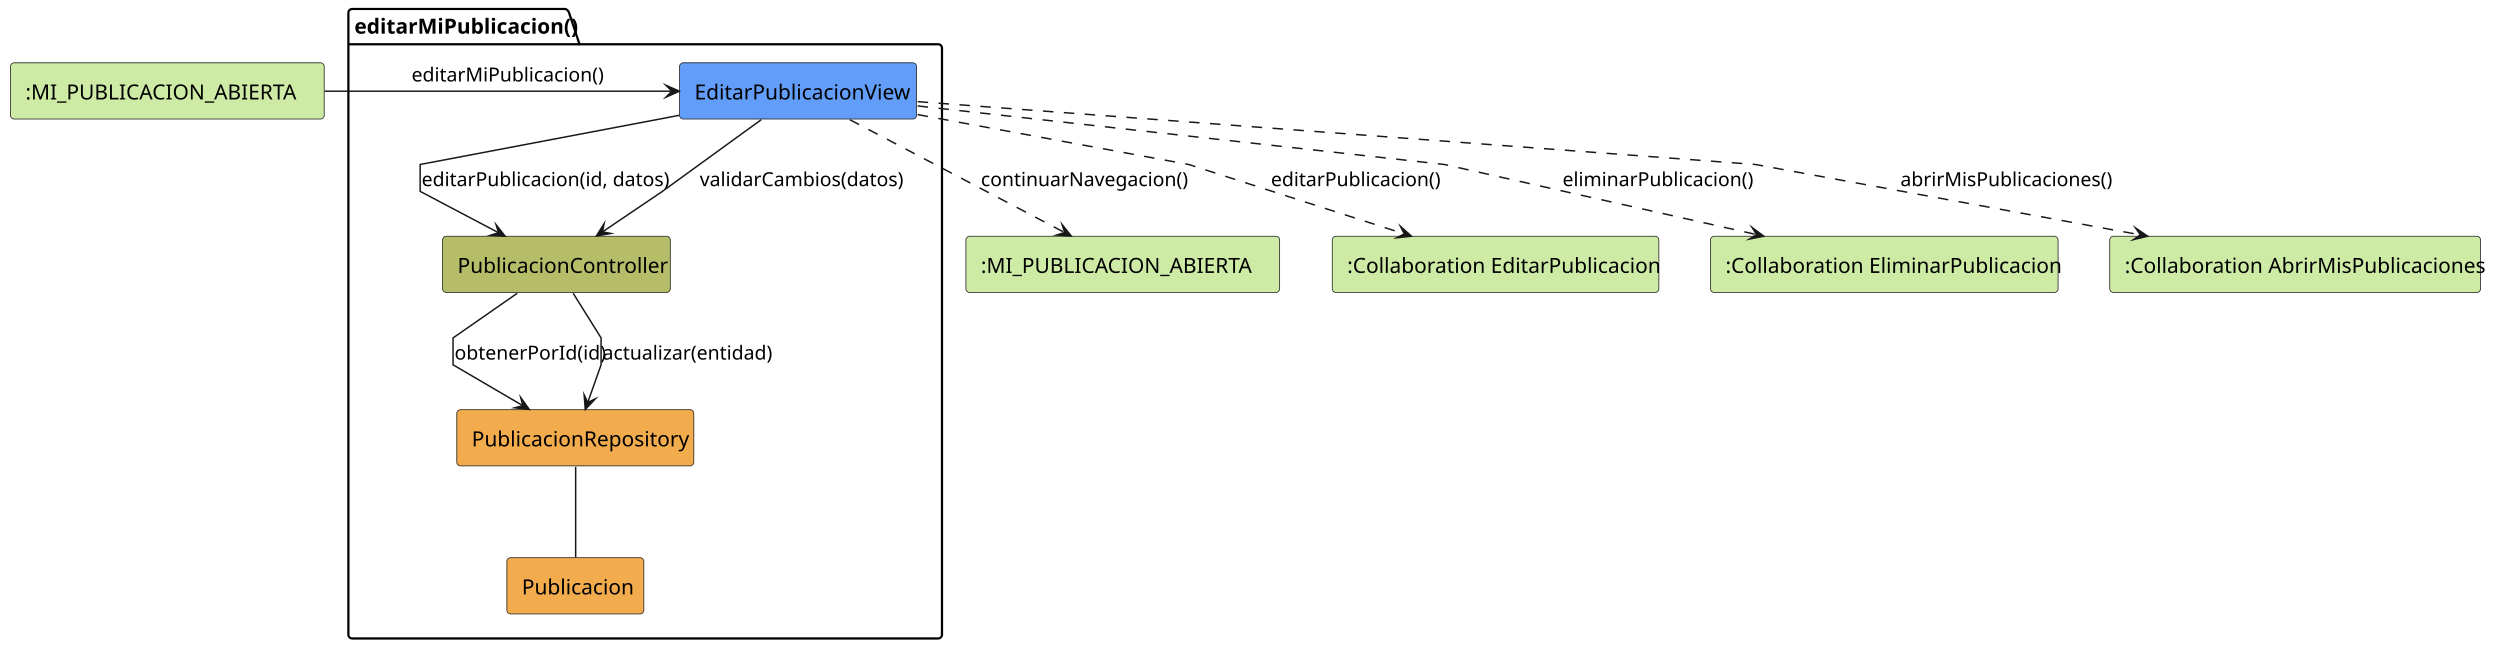
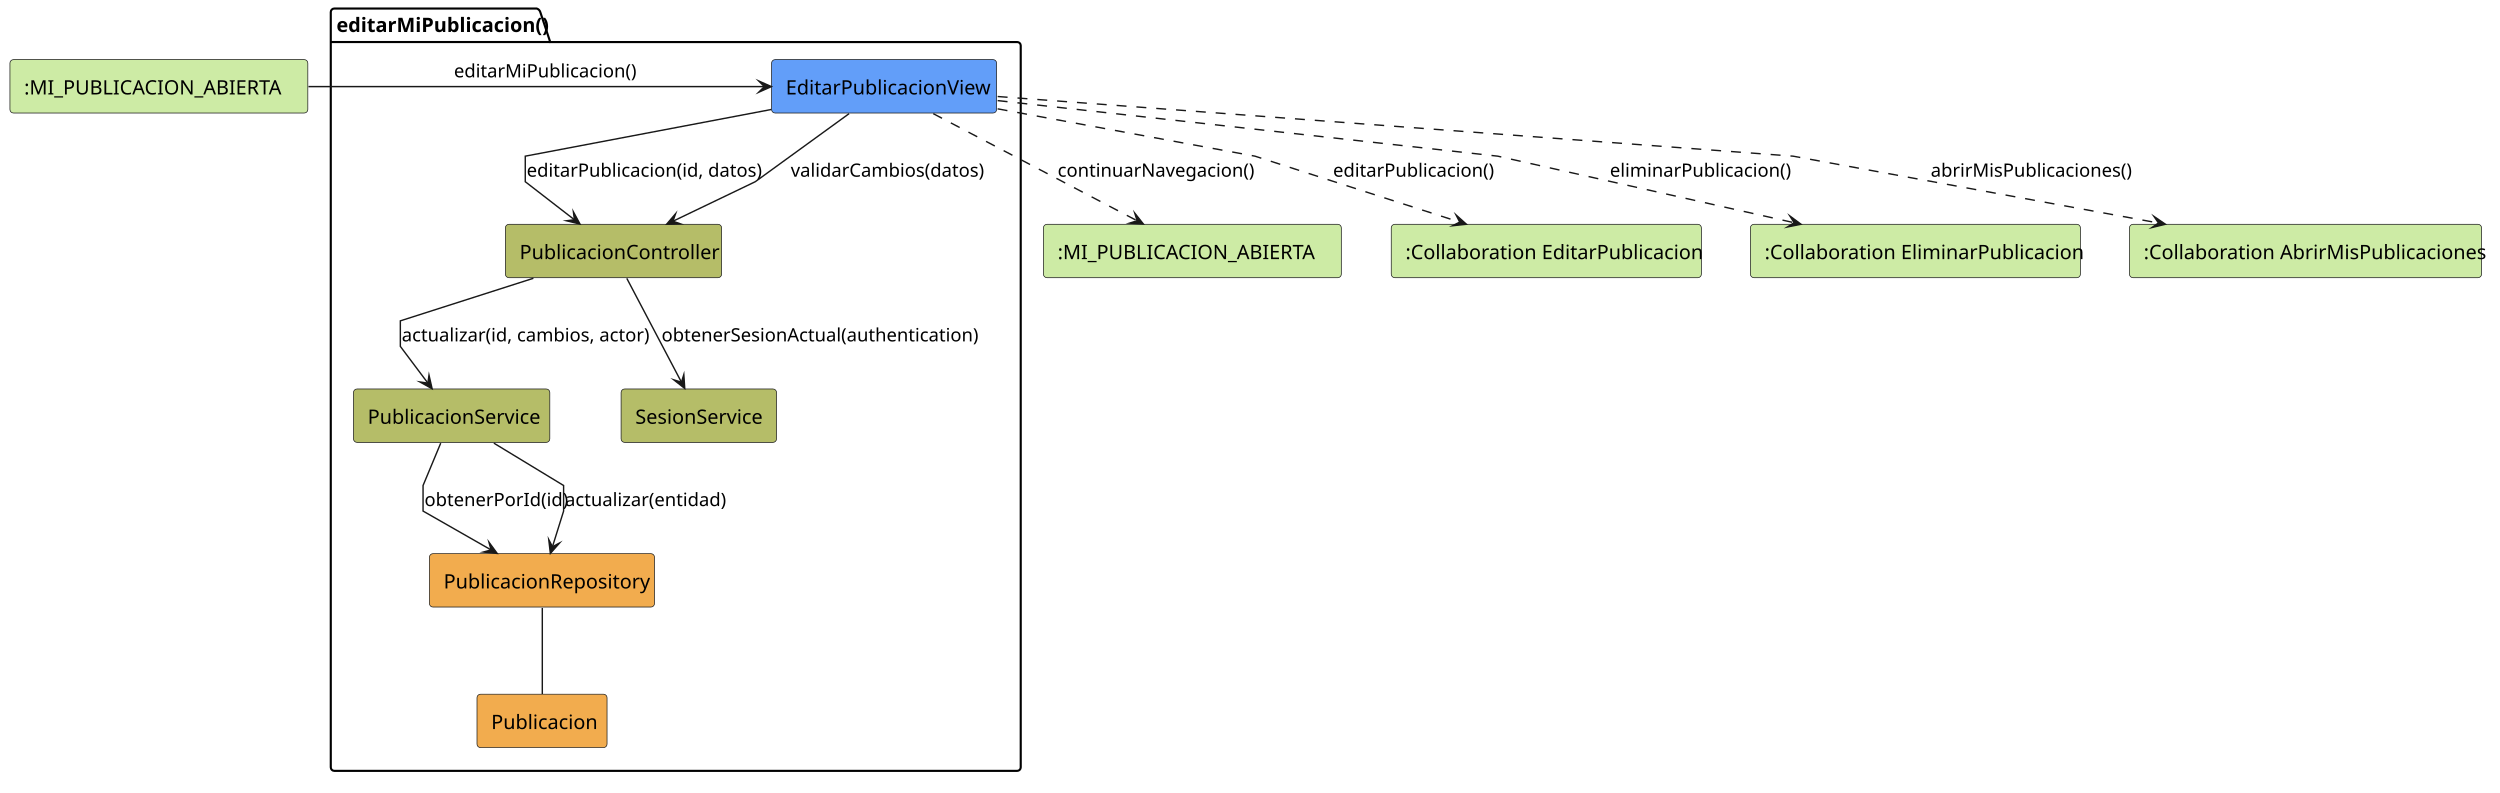
- <svg xmlns="http://www.w3.org/2000/svg" contentStyleType="text/css" data-diagram-type="DESCRIPTION" height="442px" preserveAspectRatio="none" style="width:1672px;height:442px;background:#FFFFFF;" version="1.1" viewBox="0 0 1672 442" width="1672px" zoomAndPan="magnify">
+ <svg xmlns="http://www.w3.org/2000/svg" contentStyleType="text/css" data-diagram-type="DESCRIPTION" height="558px" preserveAspectRatio="none" style="width:1761px;height:558px;background:#FFFFFF;" version="1.1" viewBox="0 0 1761 558" width="1761px" zoomAndPan="magnify">
  <defs />
  <g>
    <g class="cluster" data-qualified-name="editarMiPublicacion" data-source-line="4" id="ent0002">
-       <path d="M235.5,6 L378.072,6 A3.75,3.75 0 0 1 380.572,8.5 L387.572,29.609 L627.5,29.609 A2.5,2.5 0 0 1 630,32.109 L630,424.5 A2.5,2.5 0 0 1 627.5,427 L235.5,427 A2.5,2.5 0 0 1 233,424.5 L233,8.5 A2.5,2.5 0 0 1 235.5,6" fill="none" style="stroke:#000000;stroke-width:1.5;" />
+       <path d="M235.5,6 L378.072,6 A3.75,3.75 0 0 1 380.572,8.5 L387.572,29.609 L716.5,29.609 A2.5,2.5 0 0 1 719,32.109 L719,540.5 A2.5,2.5 0 0 1 716.5,543 L235.5,543 A2.5,2.5 0 0 1 233,540.5 L233,8.5 A2.5,2.5 0 0 1 235.5,6" fill="none" style="stroke:#000000;stroke-width:1.5;" />
      <line style="stroke:#000000;stroke-width:1.5;" x1="233" x2="387.572" y1="29.609" y2="29.609" />
      <text fill="#000000" font-family="sans-serif" font-size="14" font-weight="700" lengthAdjust="spacing" textLength="141.572" x="237" y="22.533">editarMiPublicacion()</text>
    </g>
    <g class="entity" data-qualified-name="editarMiPublicacion.EditarPublicacionView" data-source-line="5" id="ent0003">
-       <rect fill="#629EF9" height="37.609" rx="2.5" ry="2.5" style="stroke:#181818;stroke-width:0.5;" width="158.517" x="454.5" y="42" />
-       <text fill="#000000" font-family="sans-serif" font-size="14" lengthAdjust="spacing" textLength="138.517" x="464.5" y="66.533">EditarPublicacionView</text>
+       <rect fill="#629EF9" height="37.609" rx="2.5" ry="2.5" style="stroke:#181818;stroke-width:0.5;" width="158.517" x="543.5" y="42" />
+       <text fill="#000000" font-family="sans-serif" font-size="14" lengthAdjust="spacing" textLength="138.517" x="553.5" y="66.533">EditarPublicacionView</text>
    </g>
    <g class="entity" data-qualified-name="editarMiPublicacion.PublicacionController" data-source-line="6" id="ent0004">
-       <rect fill="#B5BD68" height="37.609" rx="2.5" ry="2.5" style="stroke:#181818;stroke-width:0.5;" width="152.289" x="296" y="158" />
-       <text fill="#000000" font-family="sans-serif" font-size="14" lengthAdjust="spacing" textLength="132.289" x="306" y="182.533">PublicacionController</text>
+       <rect fill="#B5BD68" height="37.609" rx="2.5" ry="2.5" style="stroke:#181818;stroke-width:0.5;" width="152.289" x="356" y="158" />
+       <text fill="#000000" font-family="sans-serif" font-size="14" lengthAdjust="spacing" textLength="132.289" x="366" y="182.533">PublicacionController</text>
    </g>
-     <g class="entity" data-qualified-name="editarMiPublicacion.PublicacionRepository" data-source-line="7" id="ent0005">
-       <rect fill="#F2AC4E" height="37.609" rx="2.5" ry="2.5" style="stroke:#181818;stroke-width:0.5;" width="158.517" x="305.5" y="274" />
-       <text fill="#000000" font-family="sans-serif" font-size="14" lengthAdjust="spacing" textLength="138.517" x="315.5" y="298.533">PublicacionRepository</text>
+     <g class="entity" data-qualified-name="editarMiPublicacion.PublicacionService" data-source-line="7" id="ent0005">
+       <rect fill="#B5BD68" height="37.609" rx="2.5" ry="2.5" style="stroke:#181818;stroke-width:0.5;" width="138.282" x="249" y="274" />
+       <text fill="#000000" font-family="sans-serif" font-size="14" lengthAdjust="spacing" textLength="118.282" x="259" y="298.533">PublicacionService</text>
    </g>
-     <g class="entity" data-qualified-name="editarMiPublicacion.Publicacion" data-source-line="8" id="ent0006">
-       <rect fill="#F2AC4E" height="37.609" rx="2.5" ry="2.5" style="stroke:#181818;stroke-width:0.5;" width="91.6" x="339" y="373" />
-       <text fill="#000000" font-family="sans-serif" font-size="14" lengthAdjust="spacing" textLength="71.6" x="349" y="397.533">Publicacion</text>
+     <g class="entity" data-qualified-name="editarMiPublicacion.SesionService" data-source-line="8" id="ent0006">
+       <rect fill="#B5BD68" height="37.609" rx="2.5" ry="2.5" style="stroke:#181818;stroke-width:0.5;" width="109.489" x="437.5" y="274" />
+       <text fill="#000000" font-family="sans-serif" font-size="14" lengthAdjust="spacing" textLength="89.489" x="447.5" y="298.533">SesionService</text>
+     </g>
+     <g class="entity" data-qualified-name="editarMiPublicacion.PublicacionRepository" data-source-line="9" id="ent0007">
+       <rect fill="#F2AC4E" height="37.609" rx="2.5" ry="2.5" style="stroke:#181818;stroke-width:0.5;" width="158.517" x="302.5" y="390" />
+       <text fill="#000000" font-family="sans-serif" font-size="14" lengthAdjust="spacing" textLength="138.517" x="312.5" y="414.533">PublicacionRepository</text>
+     </g>
+     <g class="entity" data-qualified-name="editarMiPublicacion.Publicacion" data-source-line="10" id="ent0008">
+       <rect fill="#F2AC4E" height="37.609" rx="2.5" ry="2.5" style="stroke:#181818;stroke-width:0.5;" width="91.6" x="336" y="489" />
+       <text fill="#000000" font-family="sans-serif" font-size="14" lengthAdjust="spacing" textLength="71.6" x="346" y="513.533">Publicacion</text>
    </g>
    <g class="entity" data-qualified-name="EstadoEntrada" data-source-line="3" id="ent0001">
      <rect fill="#CDEBA5" height="37.609" rx="2.5" ry="2.5" style="stroke:#181818;stroke-width:0.5;" width="209.827" x="7" y="42" />
      <text fill="#000000" font-family="sans-serif" font-size="14" lengthAdjust="spacing" textLength="189.827" x="17" y="66.533">:MI_PUBLICACION_ABIERTA</text>
    </g>
-     <g class="entity" data-qualified-name="EstadoSalida" data-source-line="11" id="ent0007">
-       <rect fill="#CDEBA5" height="37.609" rx="2.5" ry="2.5" style="stroke:#181818;stroke-width:0.5;" width="209.827" x="646" y="158" />
-       <text fill="#000000" font-family="sans-serif" font-size="14" lengthAdjust="spacing" textLength="189.827" x="656" y="182.533">:MI_PUBLICACION_ABIERTA</text>
+     <g class="entity" data-qualified-name="EstadoSalida" data-source-line="13" id="ent0009">
+       <rect fill="#CDEBA5" height="37.609" rx="2.5" ry="2.5" style="stroke:#181818;stroke-width:0.5;" width="209.827" x="735" y="158" />
+       <text fill="#000000" font-family="sans-serif" font-size="14" lengthAdjust="spacing" textLength="189.827" x="745" y="182.533">:MI_PUBLICACION_ABIERTA</text>
    </g>
-     <g class="entity" data-qualified-name="EditarPublicacion" data-source-line="12" id="ent0008">
-       <rect fill="#CDEBA5" height="37.609" rx="2.5" ry="2.5" style="stroke:#181818;stroke-width:0.5;" width="218.447" x="891" y="158" />
-       <text fill="#000000" font-family="sans-serif" font-size="14" lengthAdjust="spacing" textLength="198.447" x="901" y="182.533">:Collaboration EditarPublicacion</text>
+     <g class="entity" data-qualified-name="EditarPublicacion" data-source-line="14" id="ent0010">
+       <rect fill="#CDEBA5" height="37.609" rx="2.5" ry="2.5" style="stroke:#181818;stroke-width:0.5;" width="218.447" x="980" y="158" />
+       <text fill="#000000" font-family="sans-serif" font-size="14" lengthAdjust="spacing" textLength="198.447" x="990" y="182.533">:Collaboration EditarPublicacion</text>
    </g>
-     <g class="entity" data-qualified-name="EliminarPublicacion" data-source-line="13" id="ent0009">
-       <rect fill="#CDEBA5" height="37.609" rx="2.5" ry="2.5" style="stroke:#181818;stroke-width:0.5;" width="232.44" x="1144" y="158" />
-       <text fill="#000000" font-family="sans-serif" font-size="14" lengthAdjust="spacing" textLength="212.44" x="1154" y="182.533">:Collaboration EliminarPublicacion</text>
+     <g class="entity" data-qualified-name="EliminarPublicacion" data-source-line="15" id="ent0011">
+       <rect fill="#CDEBA5" height="37.609" rx="2.5" ry="2.5" style="stroke:#181818;stroke-width:0.5;" width="232.44" x="1233" y="158" />
+       <text fill="#000000" font-family="sans-serif" font-size="14" lengthAdjust="spacing" textLength="212.44" x="1243" y="182.533">:Collaboration EliminarPublicacion</text>
    </g>
-     <g class="entity" data-qualified-name="AbrirMisPublicaciones" data-source-line="14" id="ent0010">
-       <rect fill="#CDEBA5" height="37.609" rx="2.5" ry="2.5" style="stroke:#181818;stroke-width:0.5;" width="247.992" x="1411" y="158" />
-       <text fill="#000000" font-family="sans-serif" font-size="14" lengthAdjust="spacing" textLength="227.992" x="1421" y="182.533">:Collaboration AbrirMisPublicaciones</text>
+     <g class="entity" data-qualified-name="AbrirMisPublicaciones" data-source-line="16" id="ent0012">
+       <rect fill="#CDEBA5" height="37.609" rx="2.5" ry="2.5" style="stroke:#181818;stroke-width:0.5;" width="247.992" x="1500" y="158" />
+       <text fill="#000000" font-family="sans-serif" font-size="14" lengthAdjust="spacing" textLength="227.992" x="1510" y="182.533">:Collaboration AbrirMisPublicaciones</text>
    </g>
-     <g class="link" data-entity-1="ent0001" data-entity-2="ent0003" data-link-type="dependency" data-source-line="16" id="lnk11">
-       <path d="M217.13,61 C290.61,61 382.21,61 449.35,61" fill="none" id="EstadoEntrada-to-EditarPublicacionView" style="stroke:#181818;stroke-width:1;" />
-       <polygon fill="#181818" points="454.35,61,445.35,57,449.35,61,445.35,65,454.35,61" style="stroke:#181818;stroke-width:1;stroke-linejoin:miter;stroke-miterlimit:10;" />
-       <text fill="#000000" font-family="sans-serif" font-size="13" lengthAdjust="spacing" textLength="121.38" x="275.25" y="54.495">editarMiPublicacion()</text>
+     <g class="link" data-entity-1="ent0001" data-entity-2="ent0003" data-link-type="dependency" data-source-line="18" id="lnk13">
+       <path d="M217.26,61 C314.11,61 450.64,61 538.39,61" fill="none" id="EstadoEntrada-to-EditarPublicacionView" style="stroke:#181818;stroke-width:1;" />
+       <polygon fill="#181818" points="543.39,61,534.39,57,538.39,61,534.39,65,543.39,61" style="stroke:#181818;stroke-width:1;stroke-linejoin:miter;stroke-miterlimit:10;" />
+       <text fill="#000000" font-family="sans-serif" font-size="13" lengthAdjust="spacing" textLength="121.38" x="319.75" y="54.495">editarMiPublicacion()</text>
    </g>
-     <g class="link" data-entity-1="ent0003" data-entity-2="ent0004" data-link-type="dependency" data-source-line="18" id="lnk12">
-       <path d="M454.3,77.12 C380.14,91.19 281,110 281,110 C281,110 281,128 281,128 C281,128 307.607,142.038 333.437,155.658" fill="none" id="EditarPublicacionView-to-PublicacionController" style="stroke:#181818;stroke-width:1;" />
-       <polygon fill="#181818" points="337.86,157.99,331.765,150.254,333.437,155.658,328.033,157.33,337.86,157.99" style="stroke:#181818;stroke-width:1;stroke-linejoin:miter;stroke-miterlimit:10;" />
-       <text fill="#000000" font-family="sans-serif" font-size="13" lengthAdjust="spacing" textLength="156.806" x="282" y="124.495">editarPublicacion(id, datos)</text>
+     <g class="link" data-entity-1="ent0003" data-entity-2="ent0004" data-link-type="dependency" data-source-line="20" id="lnk14">
+       <path d="M543.3,77.12 C469.14,91.19 370,110 370,110 C370,110 370,128 370,128 C370,128 387.046,141.2 404.606,154.79" fill="none" id="EditarPublicacionView-to-PublicacionController" style="stroke:#181818;stroke-width:1;" />
+       <polygon fill="#181818" points="408.56,157.85,403.891,149.178,404.606,154.79,398.994,155.505,408.56,157.85" style="stroke:#181818;stroke-width:1;stroke-linejoin:miter;stroke-miterlimit:10;" />
+       <text fill="#000000" font-family="sans-serif" font-size="13" lengthAdjust="spacing" textLength="156.806" x="371" y="124.495">editarPublicacion(id, datos)</text>
    </g>
-     <g class="link" data-entity-1="ent0003" data-entity-2="ent0004" data-link-type="dependency" data-source-line="19" id="lnk13">
-       <path d="M509.13,80.03 C482.19,99.58 443,128 443,128 C443,128 423.093,141.46 402.983,155.05" fill="none" id="EditarPublicacionView-to-PublicacionController-1" style="stroke:#181818;stroke-width:1;" />
-       <polygon fill="#181818" points="398.84,157.85,408.537,156.125,402.983,155.05,404.057,149.496,398.84,157.85" style="stroke:#181818;stroke-width:1;stroke-linejoin:miter;stroke-miterlimit:10;" />
-       <text fill="#000000" font-family="sans-serif" font-size="13" lengthAdjust="spacing" textLength="130.051" x="468" y="124.495">validarCambios(datos)</text>
+     <g class="link" data-entity-1="ent0003" data-entity-2="ent0004" data-link-type="dependency" data-source-line="21" id="lnk15">
+       <path d="M598.13,80.03 C571.19,99.58 532,128 532,128 C532,128 502.408,142.207 474.028,155.827" fill="none" id="EditarPublicacionView-to-PublicacionController-1" style="stroke:#181818;stroke-width:1;" />
+       <polygon fill="#181818" points="469.52,157.99,479.365,157.702,474.028,155.827,475.903,150.49,469.52,157.99" style="stroke:#181818;stroke-width:1;stroke-linejoin:miter;stroke-miterlimit:10;" />
+       <text fill="#000000" font-family="sans-serif" font-size="13" lengthAdjust="spacing" textLength="130.051" x="557" y="124.495">validarCambios(datos)</text>
    </g>
-     <g class="link" data-entity-1="ent0004" data-entity-2="ent0005" data-link-type="dependency" data-source-line="20" id="lnk14">
-       <path d="M345.91,196.15 C326.37,209.74 303,226 303,226 C303,226 303,244 303,244 C303,244 326.465,257.734 349.685,271.324" fill="none" id="PublicacionController-to-PublicacionRepository" style="stroke:#181818;stroke-width:1;" />
-       <polygon fill="#181818" points="354,273.85,348.253,265.852,349.685,271.324,344.212,272.756,354,273.85" style="stroke:#181818;stroke-width:1;stroke-linejoin:miter;stroke-miterlimit:10;" />
-       <text fill="#000000" font-family="sans-serif" font-size="13" lengthAdjust="spacing" textLength="93.939" x="304" y="240.495">obtenerPorId(id)</text>
+     <g class="link" data-entity-1="ent0004" data-entity-2="ent0006" data-link-type="dependency" data-source-line="22" id="lnk16">
+       <path d="M441.51,196.06 C452.68,217.28 468.77,247.876 480.01,269.216" fill="none" id="PublicacionController-to-SesionService" style="stroke:#181818;stroke-width:1;" />
+       <polygon fill="#181818" points="482.34,273.64,481.685,263.813,480.01,269.216,474.607,267.541,482.34,273.64" style="stroke:#181818;stroke-width:1;stroke-linejoin:miter;stroke-miterlimit:10;" />
+       <text fill="#000000" font-family="sans-serif" font-size="13" lengthAdjust="spacing" textLength="209.581" x="466" y="240.495">obtenerSesionActual(authentication)</text>
    </g>
-     <g class="link" data-entity-1="ent0004" data-entity-2="ent0005" data-link-type="dependency" data-source-line="21" id="lnk15">
-       <path d="M383.34,196.15 C391.84,209.74 402,226 402,226 C402,226 402,244 402,244 C402,244 397.908,255.547 393.098,269.137" fill="none" id="PublicacionController-to-PublicacionRepository-1" style="stroke:#181818;stroke-width:1;" />
-       <polygon fill="#181818" points="391.43,273.85,398.204,266.7,393.098,269.137,390.662,264.031,391.43,273.85" style="stroke:#181818;stroke-width:1;stroke-linejoin:miter;stroke-miterlimit:10;" />
-       <text fill="#000000" font-family="sans-serif" font-size="13" lengthAdjust="spacing" textLength="106.945" x="403" y="240.495">actualizar(entidad)</text>
+     <g class="link" data-entity-1="ent0004" data-entity-2="ent0005" data-link-type="dependency" data-source-line="23" id="lnk17">
+       <path d="M375.72,196.01 C333.16,209.63 282,226 282,226 C282,226 282,244 282,244 C282,244 291.2,256.26 301.39,269.85" fill="none" id="PublicacionController-to-PublicacionService" style="stroke:#181818;stroke-width:1;" />
+       <polygon fill="#181818" points="304.39,273.85,302.191,264.25,301.39,269.85,295.791,269.049,304.39,273.85" style="stroke:#181818;stroke-width:1;stroke-linejoin:miter;stroke-miterlimit:10;" />
+       <text fill="#000000" font-family="sans-serif" font-size="13" lengthAdjust="spacing" textLength="166.169" x="283" y="240.495">actualizar(id, cambios, actor)</text>
    </g>
-     <g class="link" data-entity-1="ent0005" data-entity-2="ent0006" data-link-type="association" data-source-line="22" id="lnk16">
-       <path d="M385,312.24 C385,329.59 385,355.52 385,372.84" fill="none" id="PublicacionRepository-Publicacion" style="stroke:#181818;stroke-width:1;" />
+     <g class="link" data-entity-1="ent0005" data-entity-2="ent0007" data-link-type="dependency" data-source-line="24" id="lnk18">
+       <path d="M310.44,312.15 C304.78,325.74 298,342 298,342 C298,342 298,360 298,360 C298,360 322.119,373.779 345.899,387.369" fill="none" id="PublicacionService-to-PublicacionRepository" style="stroke:#181818;stroke-width:1;" />
+       <polygon fill="#181818" points="350.24,389.85,344.411,381.911,345.899,387.369,340.441,388.857,350.24,389.85" style="stroke:#181818;stroke-width:1;stroke-linejoin:miter;stroke-miterlimit:10;" />
+       <text fill="#000000" font-family="sans-serif" font-size="13" lengthAdjust="spacing" textLength="93.939" x="299" y="356.495">obtenerPorId(id)</text>
    </g>
-     <g class="link" data-entity-1="ent0003" data-entity-2="ent0007" data-link-type="dependency" data-source-line="23" id="lnk17">
-       <path d="M568.38,80.06 C608.9,101.35 671.394,134.174 711.994,155.505" fill="none" id="EditarPublicacionView-to-EstadoSalida" style="stroke:#181818;stroke-width:1;stroke-dasharray:7,7;" />
-       <polygon fill="#181818" points="716.42,157.83,710.313,150.103,711.994,155.505,706.592,157.185,716.42,157.83" style="stroke:#181818;stroke-width:1;stroke-linejoin:miter;stroke-miterlimit:10;" />
-       <text fill="#000000" font-family="sans-serif" font-size="13" lengthAdjust="spacing" textLength="130.793" x="656" y="124.495">continuarNavegacion()</text>
+     <g class="link" data-entity-1="ent0005" data-entity-2="ent0007" data-link-type="dependency" data-source-line="25" id="lnk19">
+       <path d="M347.87,312.15 C370.24,325.74 397,342 397,342 C397,342 397,360 397,360 C397,360 393.412,371.488 389.162,385.078" fill="none" id="PublicacionService-to-PublicacionRepository-1" style="stroke:#181818;stroke-width:1;" />
+       <polygon fill="#181818" points="387.67,389.85,394.174,382.454,389.162,385.078,386.539,380.066,387.67,389.85" style="stroke:#181818;stroke-width:1;stroke-linejoin:miter;stroke-miterlimit:10;" />
+       <text fill="#000000" font-family="sans-serif" font-size="13" lengthAdjust="spacing" textLength="106.945" x="398" y="356.495">actualizar(entidad)</text>
    </g>
-     <g class="link" data-entity-1="ent0003" data-entity-2="ent0008" data-link-type="dependency" data-source-line="24" id="lnk18">
-       <path d="M613.73,76.66 C690.48,90.78 795,110 795,110 C795,110 878.531,136.887 939.221,156.437" fill="none" id="EditarPublicacionView-to-EditarPublicacion" style="stroke:#181818;stroke-width:1;stroke-dasharray:7,7;" />
-       <polygon fill="#181818" points="943.98,157.97,936.64,151.403,939.221,156.437,934.187,159.018,943.98,157.97" style="stroke:#181818;stroke-width:1;stroke-linejoin:miter;stroke-miterlimit:10;" />
-       <text fill="#000000" font-family="sans-serif" font-size="13" lengthAdjust="spacing" textLength="107.663" x="850" y="124.495">editarPublicacion()</text>
+     <g class="link" data-entity-1="ent0007" data-entity-2="ent0008" data-link-type="association" data-source-line="26" id="lnk20">
+       <path d="M382,428.24 C382,445.59 382,471.52 382,488.84" fill="none" id="PublicacionRepository-Publicacion" style="stroke:#181818;stroke-width:1;" />
    </g>
-     <g class="link" data-entity-1="ent0003" data-entity-2="ent0009" data-link-type="dependency" data-source-line="25" id="lnk19">
-       <path d="M613.74,70.86 C738.56,84.73 966,110 966,110 C966,110 1087.742,137.324 1174.782,156.874" fill="none" id="EditarPublicacionView-to-EliminarPublicacion" style="stroke:#181818;stroke-width:1;stroke-dasharray:7,7;" />
-       <polygon fill="#181818" points="1179.66,157.97,1171.755,152.095,1174.782,156.874,1170.002,159.9,1179.66,157.97" style="stroke:#181818;stroke-width:1;stroke-linejoin:miter;stroke-miterlimit:10;" />
-       <text fill="#000000" font-family="sans-serif" font-size="13" lengthAdjust="spacing" textLength="120.656" x="1045" y="124.495">eliminarPublicacion()</text>
+     <g class="link" data-entity-1="ent0003" data-entity-2="ent0009" data-link-type="dependency" data-source-line="27" id="lnk21">
+       <path d="M657.38,80.06 C697.9,101.35 760.394,134.174 800.994,155.505" fill="none" id="EditarPublicacionView-to-EstadoSalida" style="stroke:#181818;stroke-width:1;stroke-dasharray:7,7;" />
+       <polygon fill="#181818" points="805.42,157.83,799.313,150.103,800.994,155.505,795.592,157.185,805.42,157.83" style="stroke:#181818;stroke-width:1;stroke-linejoin:miter;stroke-miterlimit:10;" />
+       <text fill="#000000" font-family="sans-serif" font-size="13" lengthAdjust="spacing" textLength="130.793" x="745" y="124.495">continuarNavegacion()</text>
    </g>
-     <g class="link" data-entity-1="ent0003" data-entity-2="ent0010" data-link-type="dependency" data-source-line="26" id="lnk20">
-       <path d="M613.76,67.98 C785.33,80.85 1174,110 1174,110 C1174,110 1324.552,137.52 1431.442,157.07" fill="none" id="EditarPublicacionView-to-AbrirMisPublicaciones" style="stroke:#181818;stroke-width:1;stroke-dasharray:7,7;" />
-       <polygon fill="#181818" points="1436.36,157.97,1428.226,152.416,1431.442,157.07,1426.787,160.286,1436.36,157.97" style="stroke:#181818;stroke-width:1;stroke-linejoin:miter;stroke-miterlimit:10;" />
-       <text fill="#000000" font-family="sans-serif" font-size="13" lengthAdjust="spacing" textLength="135.097" x="1271" y="124.495">abrirMisPublicaciones()</text>
+     <g class="link" data-entity-1="ent0003" data-entity-2="ent0010" data-link-type="dependency" data-source-line="28" id="lnk22">
+       <path d="M702.73,76.66 C779.48,90.78 884,110 884,110 C884,110 967.531,136.887 1028.221,156.437" fill="none" id="EditarPublicacionView-to-EditarPublicacion" style="stroke:#181818;stroke-width:1;stroke-dasharray:7,7;" />
+       <polygon fill="#181818" points="1032.98,157.97,1025.64,151.403,1028.221,156.437,1023.187,159.018,1032.98,157.97" style="stroke:#181818;stroke-width:1;stroke-linejoin:miter;stroke-miterlimit:10;" />
+       <text fill="#000000" font-family="sans-serif" font-size="13" lengthAdjust="spacing" textLength="107.663" x="939" y="124.495">editarPublicacion()</text>
+     </g>
+     <g class="link" data-entity-1="ent0003" data-entity-2="ent0011" data-link-type="dependency" data-source-line="29" id="lnk23">
+       <path d="M702.74,70.86 C827.56,84.73 1055,110 1055,110 C1055,110 1176.742,137.324 1263.782,156.874" fill="none" id="EditarPublicacionView-to-EliminarPublicacion" style="stroke:#181818;stroke-width:1;stroke-dasharray:7,7;" />
+       <polygon fill="#181818" points="1268.66,157.97,1260.755,152.095,1263.782,156.874,1259.002,159.9,1268.66,157.97" style="stroke:#181818;stroke-width:1;stroke-linejoin:miter;stroke-miterlimit:10;" />
+       <text fill="#000000" font-family="sans-serif" font-size="13" lengthAdjust="spacing" textLength="120.656" x="1134" y="124.495">eliminarPublicacion()</text>
+     </g>
+     <g class="link" data-entity-1="ent0003" data-entity-2="ent0012" data-link-type="dependency" data-source-line="30" id="lnk24">
+       <path d="M702.76,67.98 C874.33,80.85 1263,110 1263,110 C1263,110 1413.552,137.52 1520.442,157.07" fill="none" id="EditarPublicacionView-to-AbrirMisPublicaciones" style="stroke:#181818;stroke-width:1;stroke-dasharray:7,7;" />
+       <polygon fill="#181818" points="1525.36,157.97,1517.226,152.416,1520.442,157.07,1515.787,160.286,1525.36,157.97" style="stroke:#181818;stroke-width:1;stroke-linejoin:miter;stroke-miterlimit:10;" />
+       <text fill="#000000" font-family="sans-serif" font-size="13" lengthAdjust="spacing" textLength="135.097" x="1360" y="124.495">abrirMisPublicaciones()</text>
    </g>
  </g>
</svg>
